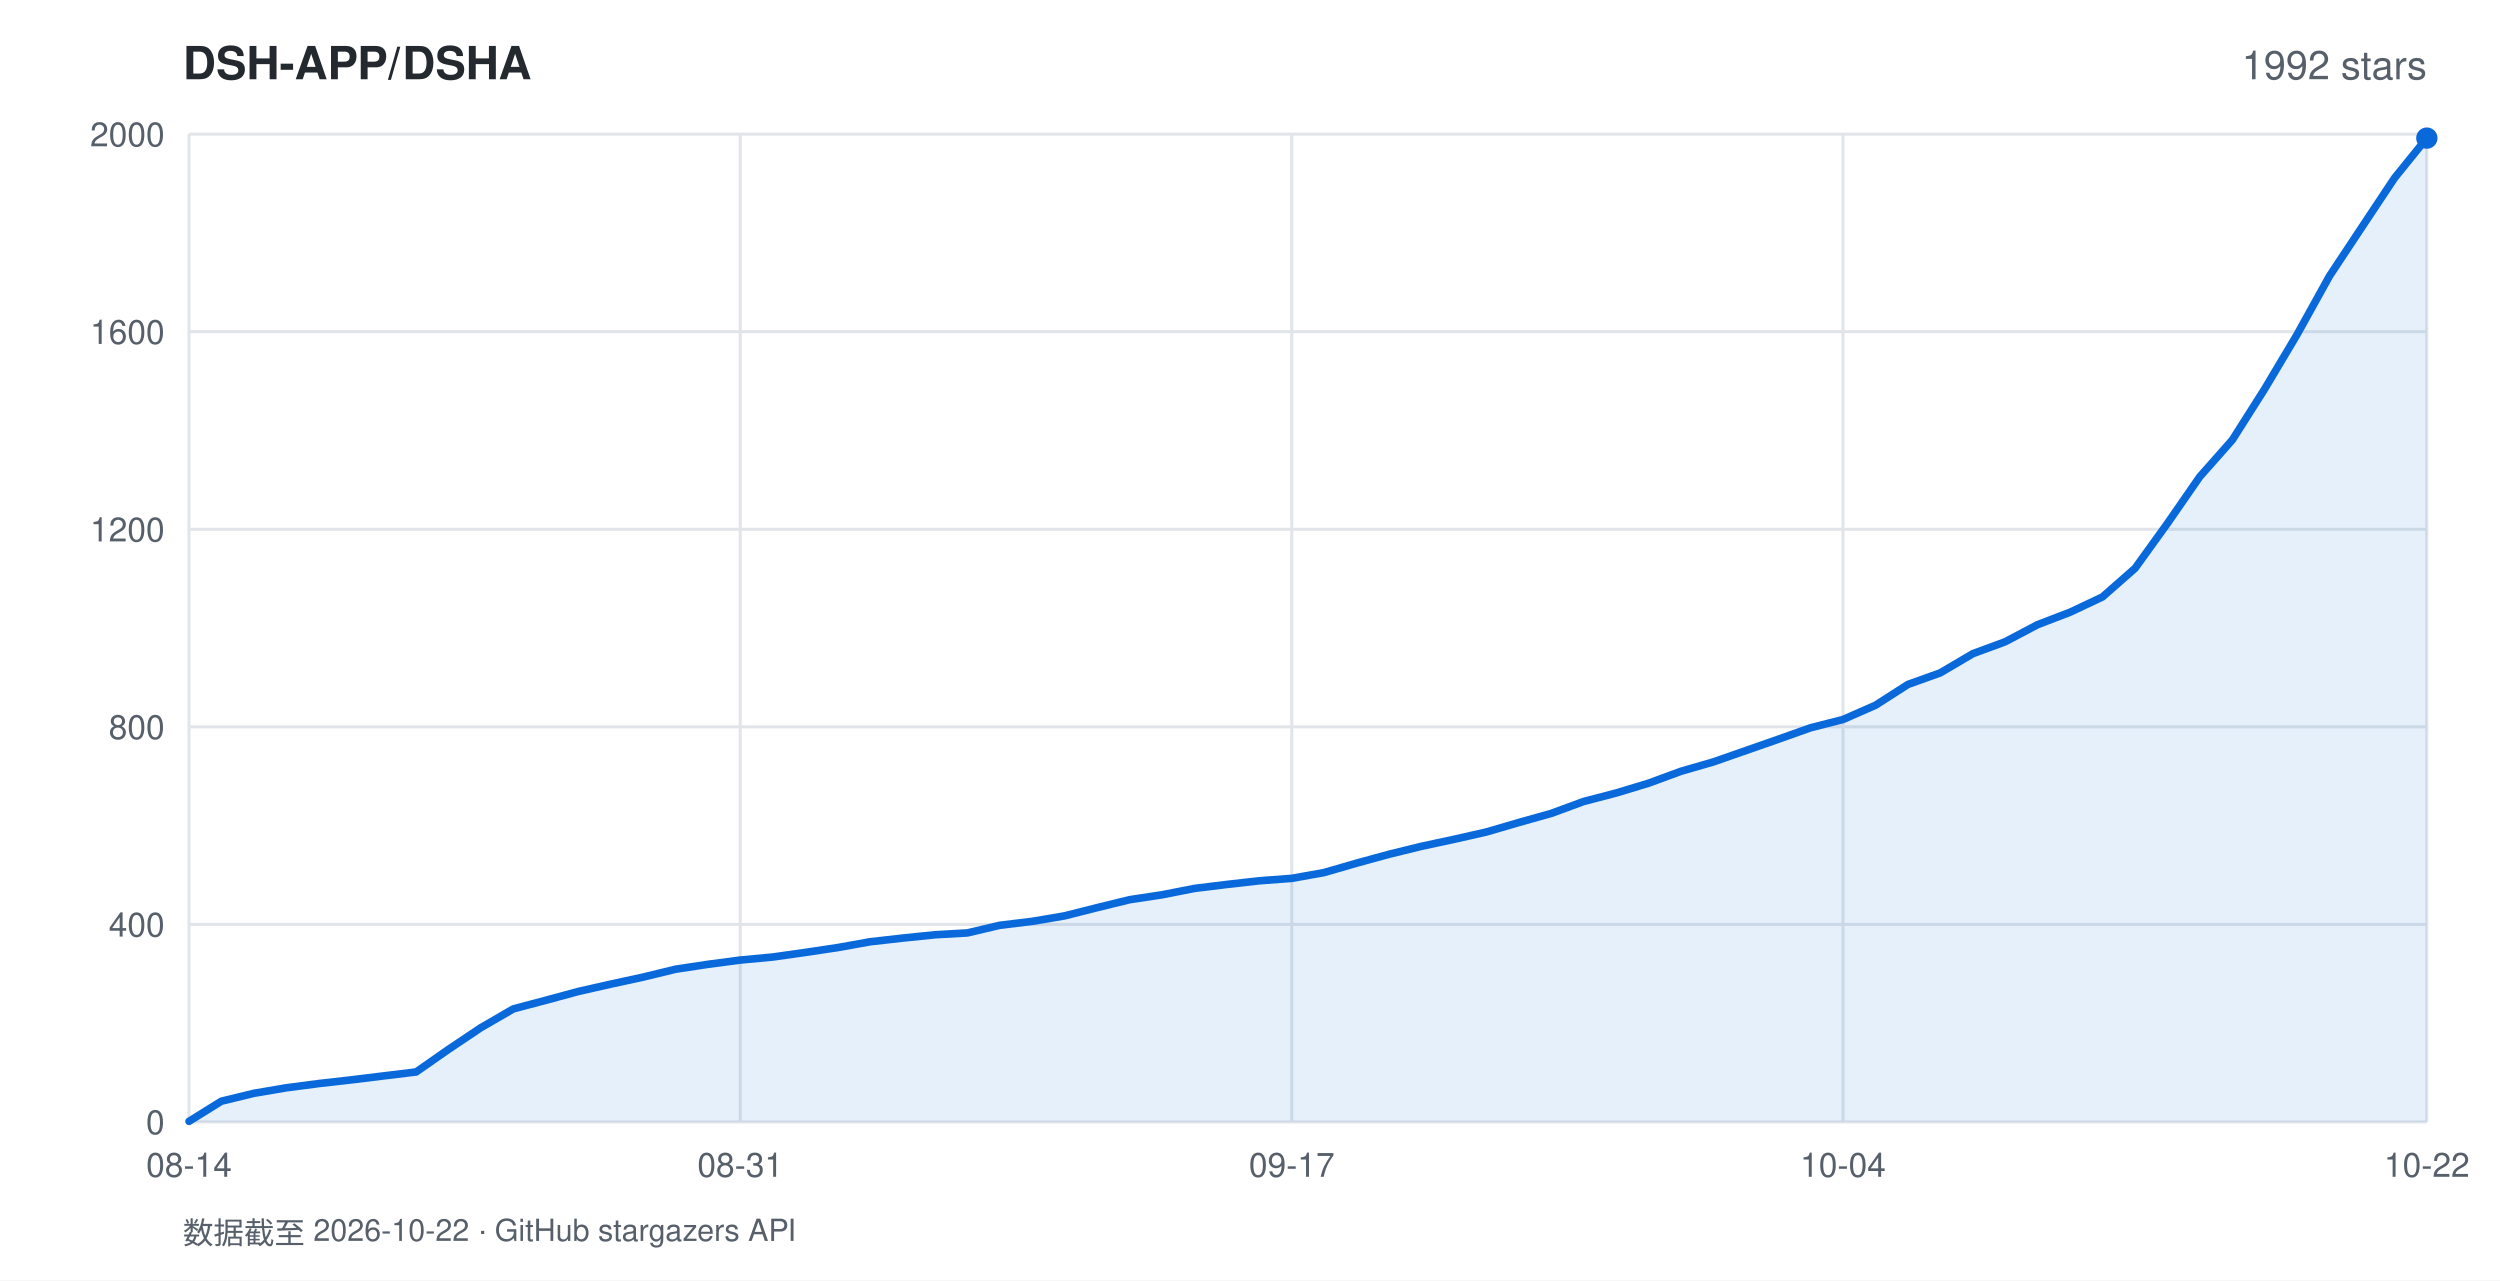
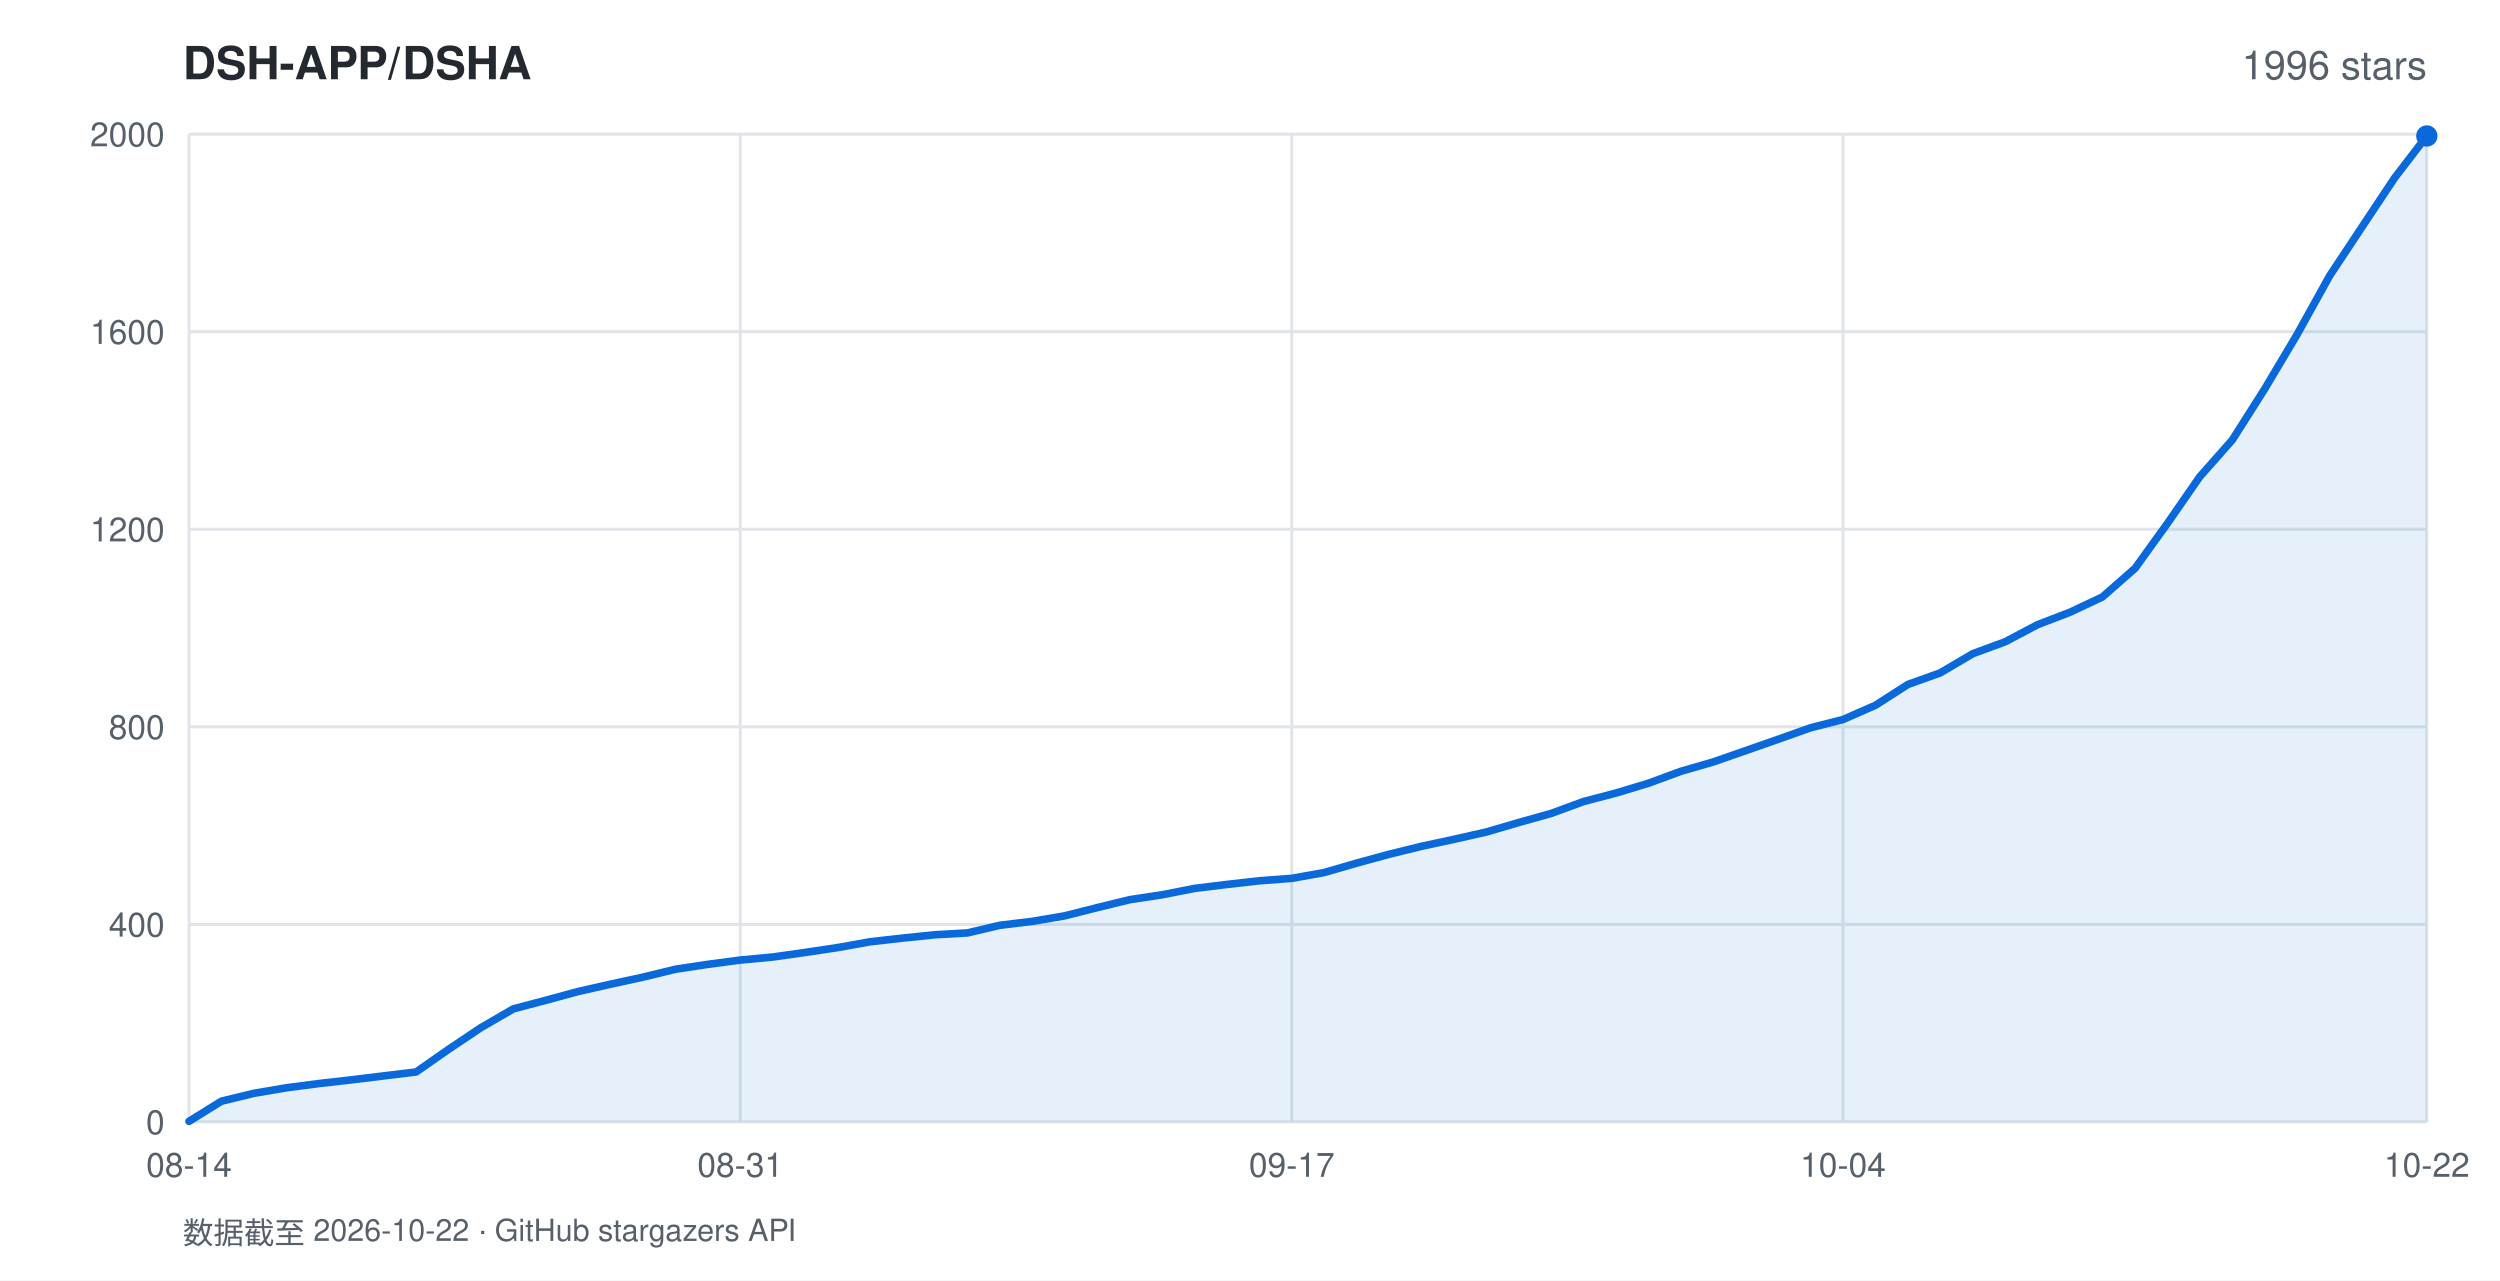
<svg xmlns="http://www.w3.org/2000/svg" width="820" height="420" viewBox="0 0 820 420" font-family="-apple-system,BlinkMacSystemFont,'Segoe UI',Helvetica,Arial,sans-serif">
  <rect width="820" height="420" fill="#ffffff" />
  <text x="60" y="26" fill="#24292f" font-size="15" font-weight="600">DSH-APP/DSHA</text>
-   <text x="796" y="26" fill="#57606a" font-size="13" text-anchor="end">1992 stars</text>
+   <text x="796" y="26" fill="#57606a" font-size="13" text-anchor="end">1996 stars</text>
  <line x1="62" y1="368.0" x2="796" y2="368.0" stroke="#e1e4e8" stroke-width="1" />
  <text x="54" y="372.0" fill="#57606a" font-size="11" text-anchor="end">0</text>
  <line x1="62" y1="303.2" x2="796" y2="303.2" stroke="#e1e4e8" stroke-width="1" />
  <text x="54" y="307.2" fill="#57606a" font-size="11" text-anchor="end">400</text>
  <line x1="62" y1="238.4" x2="796" y2="238.4" stroke="#e1e4e8" stroke-width="1" />
  <text x="54" y="242.4" fill="#57606a" font-size="11" text-anchor="end">800</text>
  <line x1="62" y1="173.6" x2="796" y2="173.6" stroke="#e1e4e8" stroke-width="1" />
  <text x="54" y="177.6" fill="#57606a" font-size="11" text-anchor="end">1200</text>
  <line x1="62" y1="108.8" x2="796" y2="108.8" stroke="#e1e4e8" stroke-width="1" />
  <text x="54" y="112.8" fill="#57606a" font-size="11" text-anchor="end">1600</text>
  <line x1="62" y1="44.0" x2="796" y2="44.0" stroke="#e1e4e8" stroke-width="1" />
  <text x="54" y="48.0" fill="#57606a" font-size="11" text-anchor="end">2000</text>
  <line x1="62.0" y1="44" x2="62.0" y2="368" stroke="#e1e4e8" stroke-width="1" />
  <text x="62.0" y="386" fill="#57606a" font-size="11" text-anchor="middle">08-14</text>
  <line x1="242.8" y1="44" x2="242.8" y2="368" stroke="#e1e4e8" stroke-width="1" />
  <text x="242.8" y="386" fill="#57606a" font-size="11" text-anchor="middle">08-31</text>
  <line x1="423.7" y1="44" x2="423.7" y2="368" stroke="#e1e4e8" stroke-width="1" />
  <text x="423.7" y="386" fill="#57606a" font-size="11" text-anchor="middle">09-17</text>
  <line x1="604.5" y1="44" x2="604.5" y2="368" stroke="#e1e4e8" stroke-width="1" />
  <text x="604.5" y="386" fill="#57606a" font-size="11" text-anchor="middle">10-04</text>
  <line x1="796.0" y1="44" x2="796.0" y2="368" stroke="#e1e4e8" stroke-width="1" />
  <text x="796.0" y="386" fill="#57606a" font-size="11" text-anchor="middle">10-22</text>
-   <polygon points="62.0,368.0 62.0,367.8 72.6,361.2 83.3,358.6 93.9,356.8 104.6,355.4 115.2,354.2 125.8,352.9 136.5,351.6 147.1,344.2 157.7,337.1 168.4,330.9 179.0,328.1 189.7,325.2 200.3,322.8 210.9,320.5 221.6,317.9 232.2,316.3 242.8,314.9 253.5,313.9 264.1,312.4 274.8,310.8 285.4,308.9 296.0,307.7 306.7,306.6 317.3,306.0 327.9,303.5 338.6,302.2 349.2,300.4 359.9,297.7 370.5,295.1 381.1,293.5 391.8,291.4 402.4,290.1 413.0,288.9 423.7,288.1 434.3,286.2 445.0,283.1 455.6,280.2 466.2,277.6 476.9,275.3 487.5,272.9 498.1,269.8 508.8,266.8 519.4,262.9 530.1,260.1 540.7,256.9 551.3,253.0 562.0,249.9 572.6,246.2 583.2,242.5 593.9,238.7 604.5,236.0 615.2,231.3 625.8,224.5 636.4,220.7 647.1,214.4 657.7,210.5 668.3,204.9 679.0,200.8 689.6,195.8 700.3,186.4 710.9,171.7 721.5,156.4 732.2,144.3 742.8,127.6 753.4,109.8 764.1,90.5 774.7,74.5 785.4,58.4 796.0,45.3 796.0,368.0" fill="rgba(9,105,218,0.10)" />
-   <polyline points="62.0,367.8 72.6,361.2 83.3,358.6 93.9,356.8 104.6,355.4 115.2,354.2 125.8,352.9 136.5,351.6 147.1,344.2 157.7,337.1 168.4,330.9 179.0,328.1 189.7,325.2 200.3,322.8 210.9,320.5 221.6,317.9 232.2,316.3 242.8,314.9 253.5,313.9 264.1,312.4 274.8,310.8 285.4,308.9 296.0,307.7 306.7,306.6 317.3,306.0 327.9,303.5 338.6,302.2 349.2,300.4 359.9,297.7 370.5,295.1 381.1,293.5 391.8,291.4 402.4,290.1 413.0,288.9 423.7,288.1 434.3,286.2 445.0,283.1 455.6,280.2 466.2,277.6 476.9,275.3 487.5,272.9 498.1,269.8 508.8,266.8 519.4,262.9 530.1,260.1 540.7,256.9 551.3,253.0 562.0,249.9 572.6,246.2 583.2,242.5 593.9,238.7 604.5,236.0 615.2,231.3 625.8,224.5 636.4,220.7 647.1,214.4 657.7,210.5 668.3,204.9 679.0,200.8 689.6,195.8 700.3,186.4 710.9,171.7 721.5,156.4 732.2,144.3 742.8,127.6 753.4,109.8 764.1,90.5 774.7,74.5 785.4,58.4 796.0,45.3" fill="none" stroke="#0969da" stroke-width="2.5" stroke-linejoin="round" stroke-linecap="round" />
-   <circle cx="796.0" cy="45.3" r="3.5" fill="#0969da" />
+   <polygon points="62.0,368.0 62.0,367.8 72.6,361.2 83.3,358.6 93.9,356.8 104.6,355.4 115.2,354.2 125.8,352.9 136.5,351.6 147.1,344.2 157.7,337.1 168.4,330.9 179.0,328.1 189.7,325.2 200.3,322.8 210.9,320.5 221.6,317.9 232.2,316.3 242.8,314.9 253.5,313.9 264.1,312.4 274.8,310.8 285.4,308.9 296.0,307.7 306.7,306.6 317.3,306.0 327.9,303.5 338.6,302.2 349.2,300.4 359.9,297.7 370.5,295.1 381.1,293.5 391.8,291.4 402.4,290.1 413.0,288.9 423.7,288.1 434.3,286.2 445.0,283.1 455.6,280.2 466.2,277.6 476.9,275.3 487.5,272.9 498.1,269.8 508.8,266.8 519.4,262.9 530.1,260.1 540.7,256.9 551.3,253.0 562.0,249.9 572.6,246.2 583.2,242.5 593.9,238.7 604.5,236.0 615.2,231.3 625.8,224.5 636.4,220.7 647.1,214.4 657.7,210.5 668.3,204.9 679.0,200.8 689.6,195.8 700.3,186.4 710.9,171.7 721.5,156.4 732.2,144.3 742.8,127.6 753.4,109.8 764.1,90.5 774.7,74.5 785.4,58.4 796.0,44.6 796.0,368.0" fill="rgba(9,105,218,0.10)" />
+   <polyline points="62.0,367.8 72.6,361.2 83.3,358.6 93.9,356.8 104.6,355.4 115.2,354.2 125.8,352.9 136.5,351.6 147.1,344.2 157.7,337.1 168.4,330.9 179.0,328.1 189.7,325.2 200.3,322.8 210.9,320.5 221.6,317.9 232.2,316.3 242.8,314.9 253.5,313.9 264.1,312.4 274.8,310.8 285.4,308.9 296.0,307.7 306.7,306.6 317.3,306.0 327.9,303.5 338.6,302.2 349.2,300.4 359.9,297.7 370.5,295.1 381.1,293.5 391.8,291.4 402.4,290.1 413.0,288.9 423.7,288.1 434.3,286.2 445.0,283.1 455.6,280.2 466.2,277.6 476.9,275.3 487.5,272.9 498.1,269.8 508.8,266.8 519.4,262.9 530.1,260.1 540.7,256.9 551.3,253.0 562.0,249.9 572.6,246.2 583.2,242.5 593.9,238.7 604.5,236.0 615.2,231.3 625.8,224.5 636.4,220.7 647.1,214.4 657.7,210.5 668.3,204.9 679.0,200.8 689.6,195.8 700.3,186.4 710.9,171.7 721.5,156.4 732.2,144.3 742.8,127.6 753.4,109.8 764.1,90.5 774.7,74.5 785.4,58.4 796.0,44.6" fill="none" stroke="#0969da" stroke-width="2.5" stroke-linejoin="round" stroke-linecap="round" />
+   <circle cx="796.0" cy="44.6" r="3.5" fill="#0969da" />
  <text x="60" y="408" fill="#57606a" font-size="10">数据截至 2026-10-22 · GitHub stargazers API</text>
</svg>
